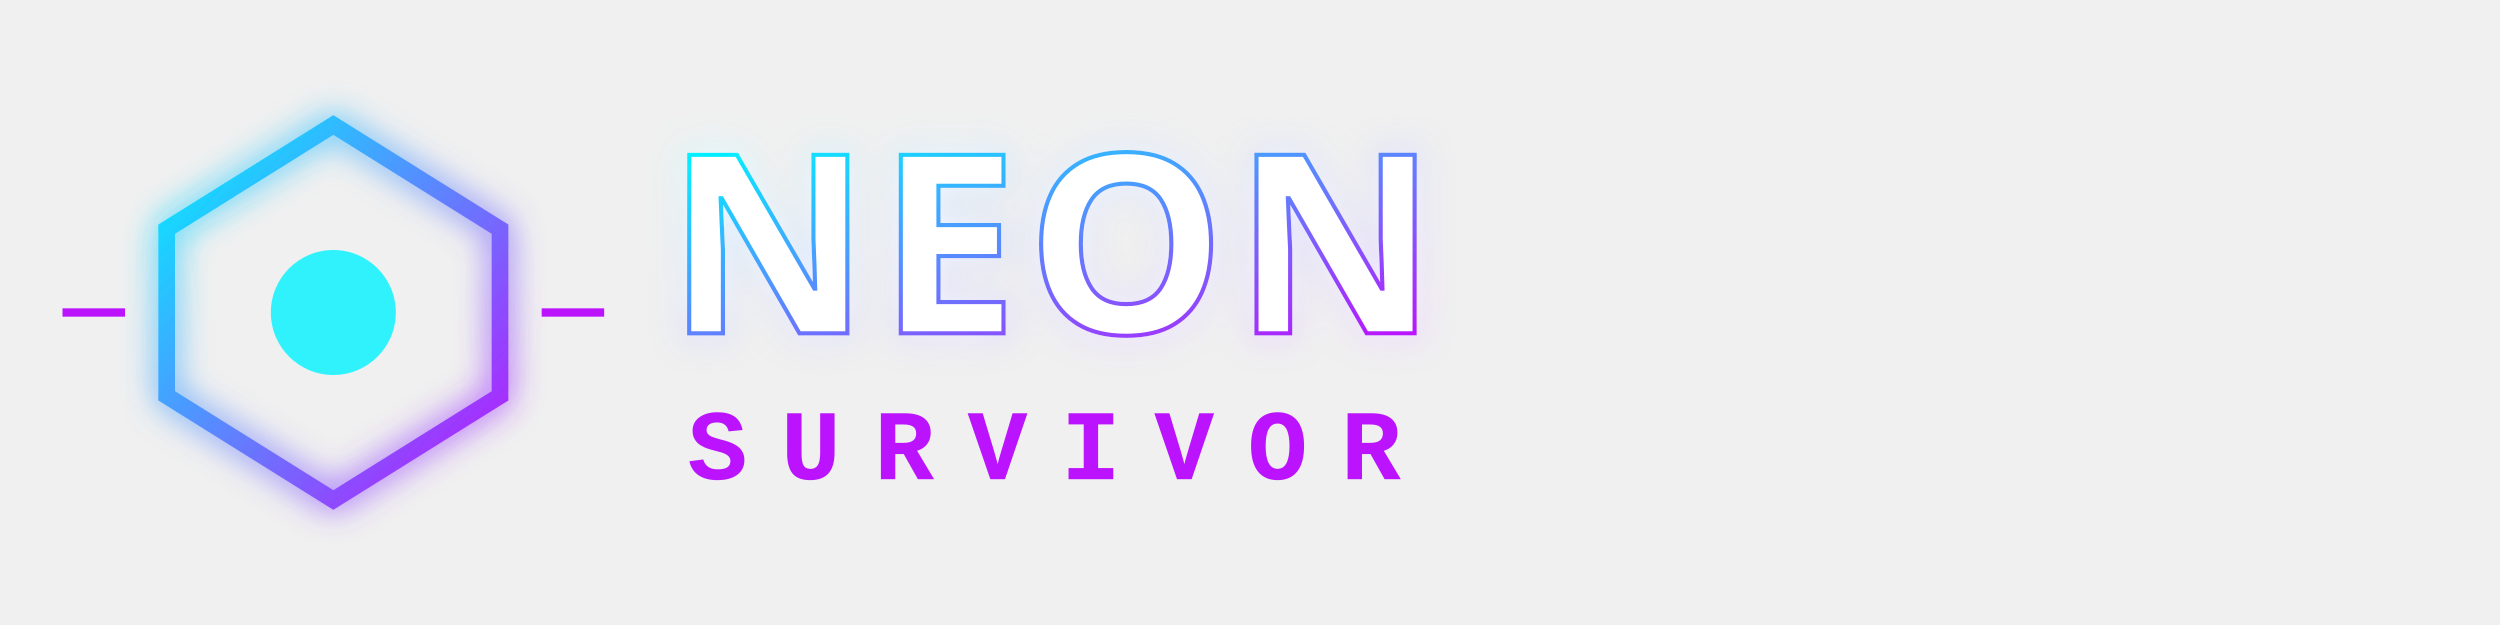
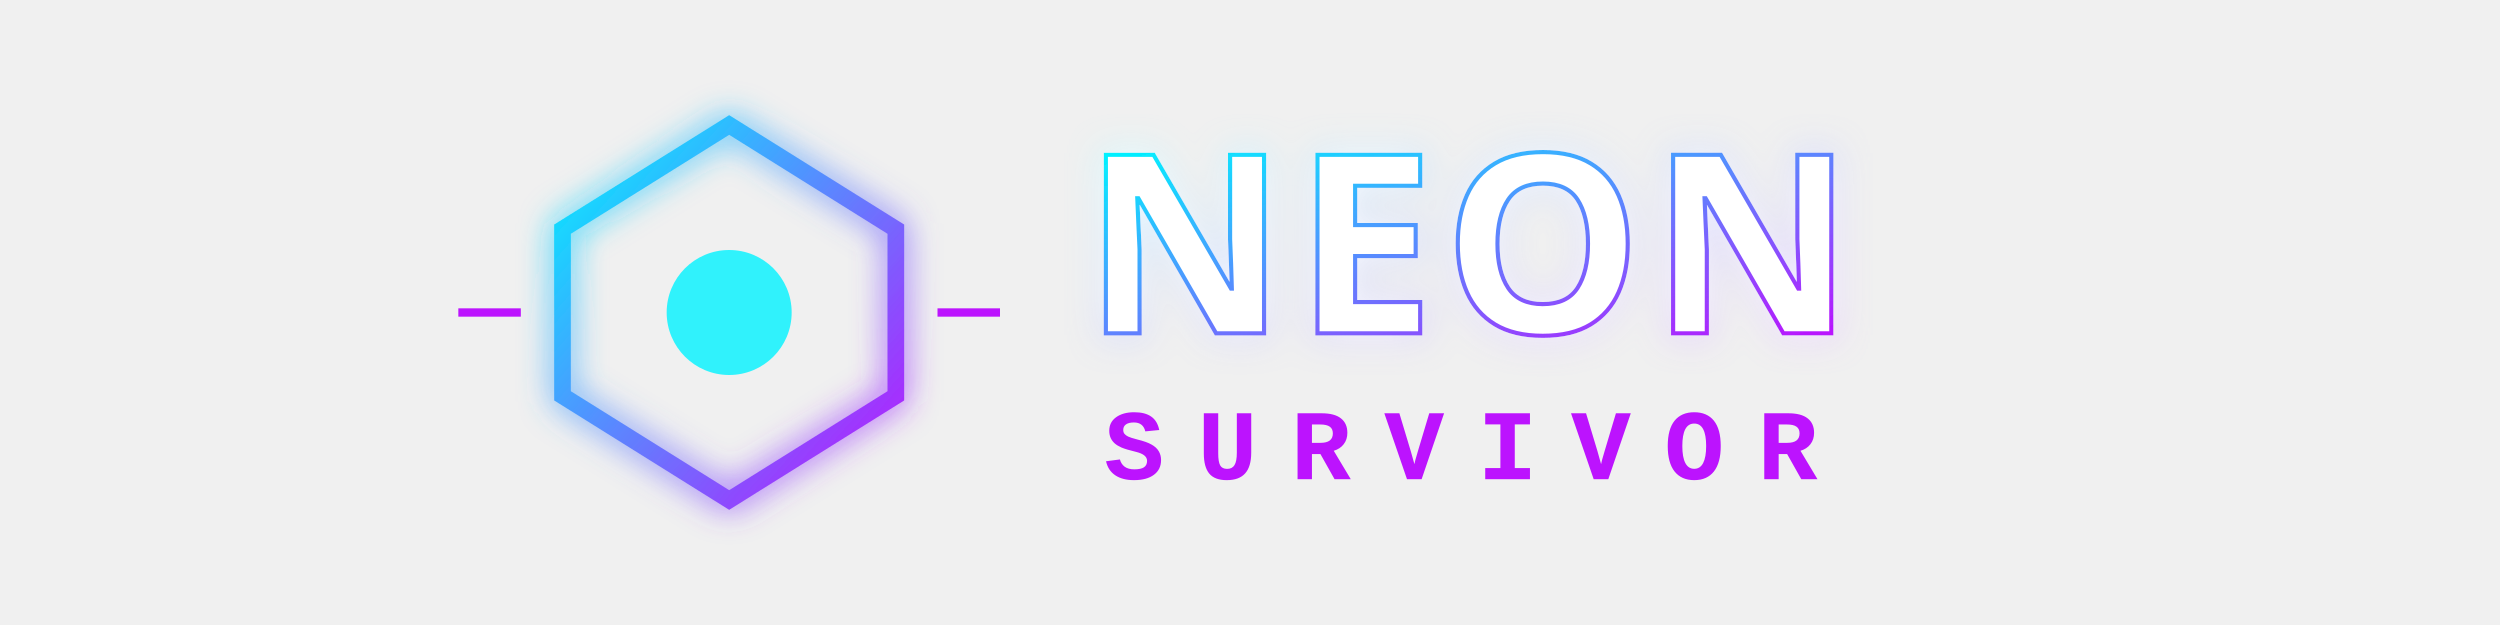
<svg xmlns="http://www.w3.org/2000/svg" width="600" height="150" viewBox="0 0 600 150">
  <defs>
    <filter id="icon-glow" x="-50%" y="-50%" width="200%" height="200%">
      <feGaussianBlur stdDeviation="4" result="coloredBlur" />
      <feMerge>
        <feMergeNode in="coloredBlur" />
        <feMergeNode in="SourceGraphic" />
      </feMerge>
    </filter>
    <linearGradient id="main-grad" x1="0%" y1="0%" x2="100%" y2="100%">
      <stop offset="0%" style="stop-color:#00f3ff;stop-opacity:1" />
      <stop offset="100%" style="stop-color:#bc13fe;stop-opacity:1" />
    </linearGradient>
  </defs>
-   <g transform="translate(80, 75)">
+   <g transform="translate(175, 75)">
    <path d="M -40,-20 L -40,20 L 0,45 L 40,20 L 40,-20 L 0,-45 Z" fill="none" stroke="url(#main-grad)" stroke-width="4" filter="url(#icon-glow)" />
    <circle cx="0" cy="0" r="15" fill="#00f3ff" opacity="0.8">
      <animate attributeName="opacity" values="0.8;0.2;0.8" dur="2s" repeatCount="indefinite" />
      <animate attributeName="r" values="15;20;15" dur="2s" repeatCount="indefinite" />
    </circle>
    <line x1="-50" y1="0" x2="-65" y2="0" stroke="#bc13fe" stroke-width="2" />
    <line x1="50" y1="0" x2="65" y2="0" stroke="#bc13fe" stroke-width="2" />
  </g>
-   <g transform="translate(160, 0)">
+   <g transform="translate(260, 0)">
    <text x="0" y="80" font-family="Verdana, sans-serif" font-weight="900" font-size="60" fill="#fff" stroke="url(#main-grad)" stroke-width="1" filter="url(#icon-glow)" letter-spacing="2">
      NEON
    </text>
    <text x="5" y="115" font-family="Courier New, monospace" font-weight="bold" font-size="24" fill="#bc13fe" letter-spacing="8">
      SURVIVOR
    </text>
  </g>
</svg>
